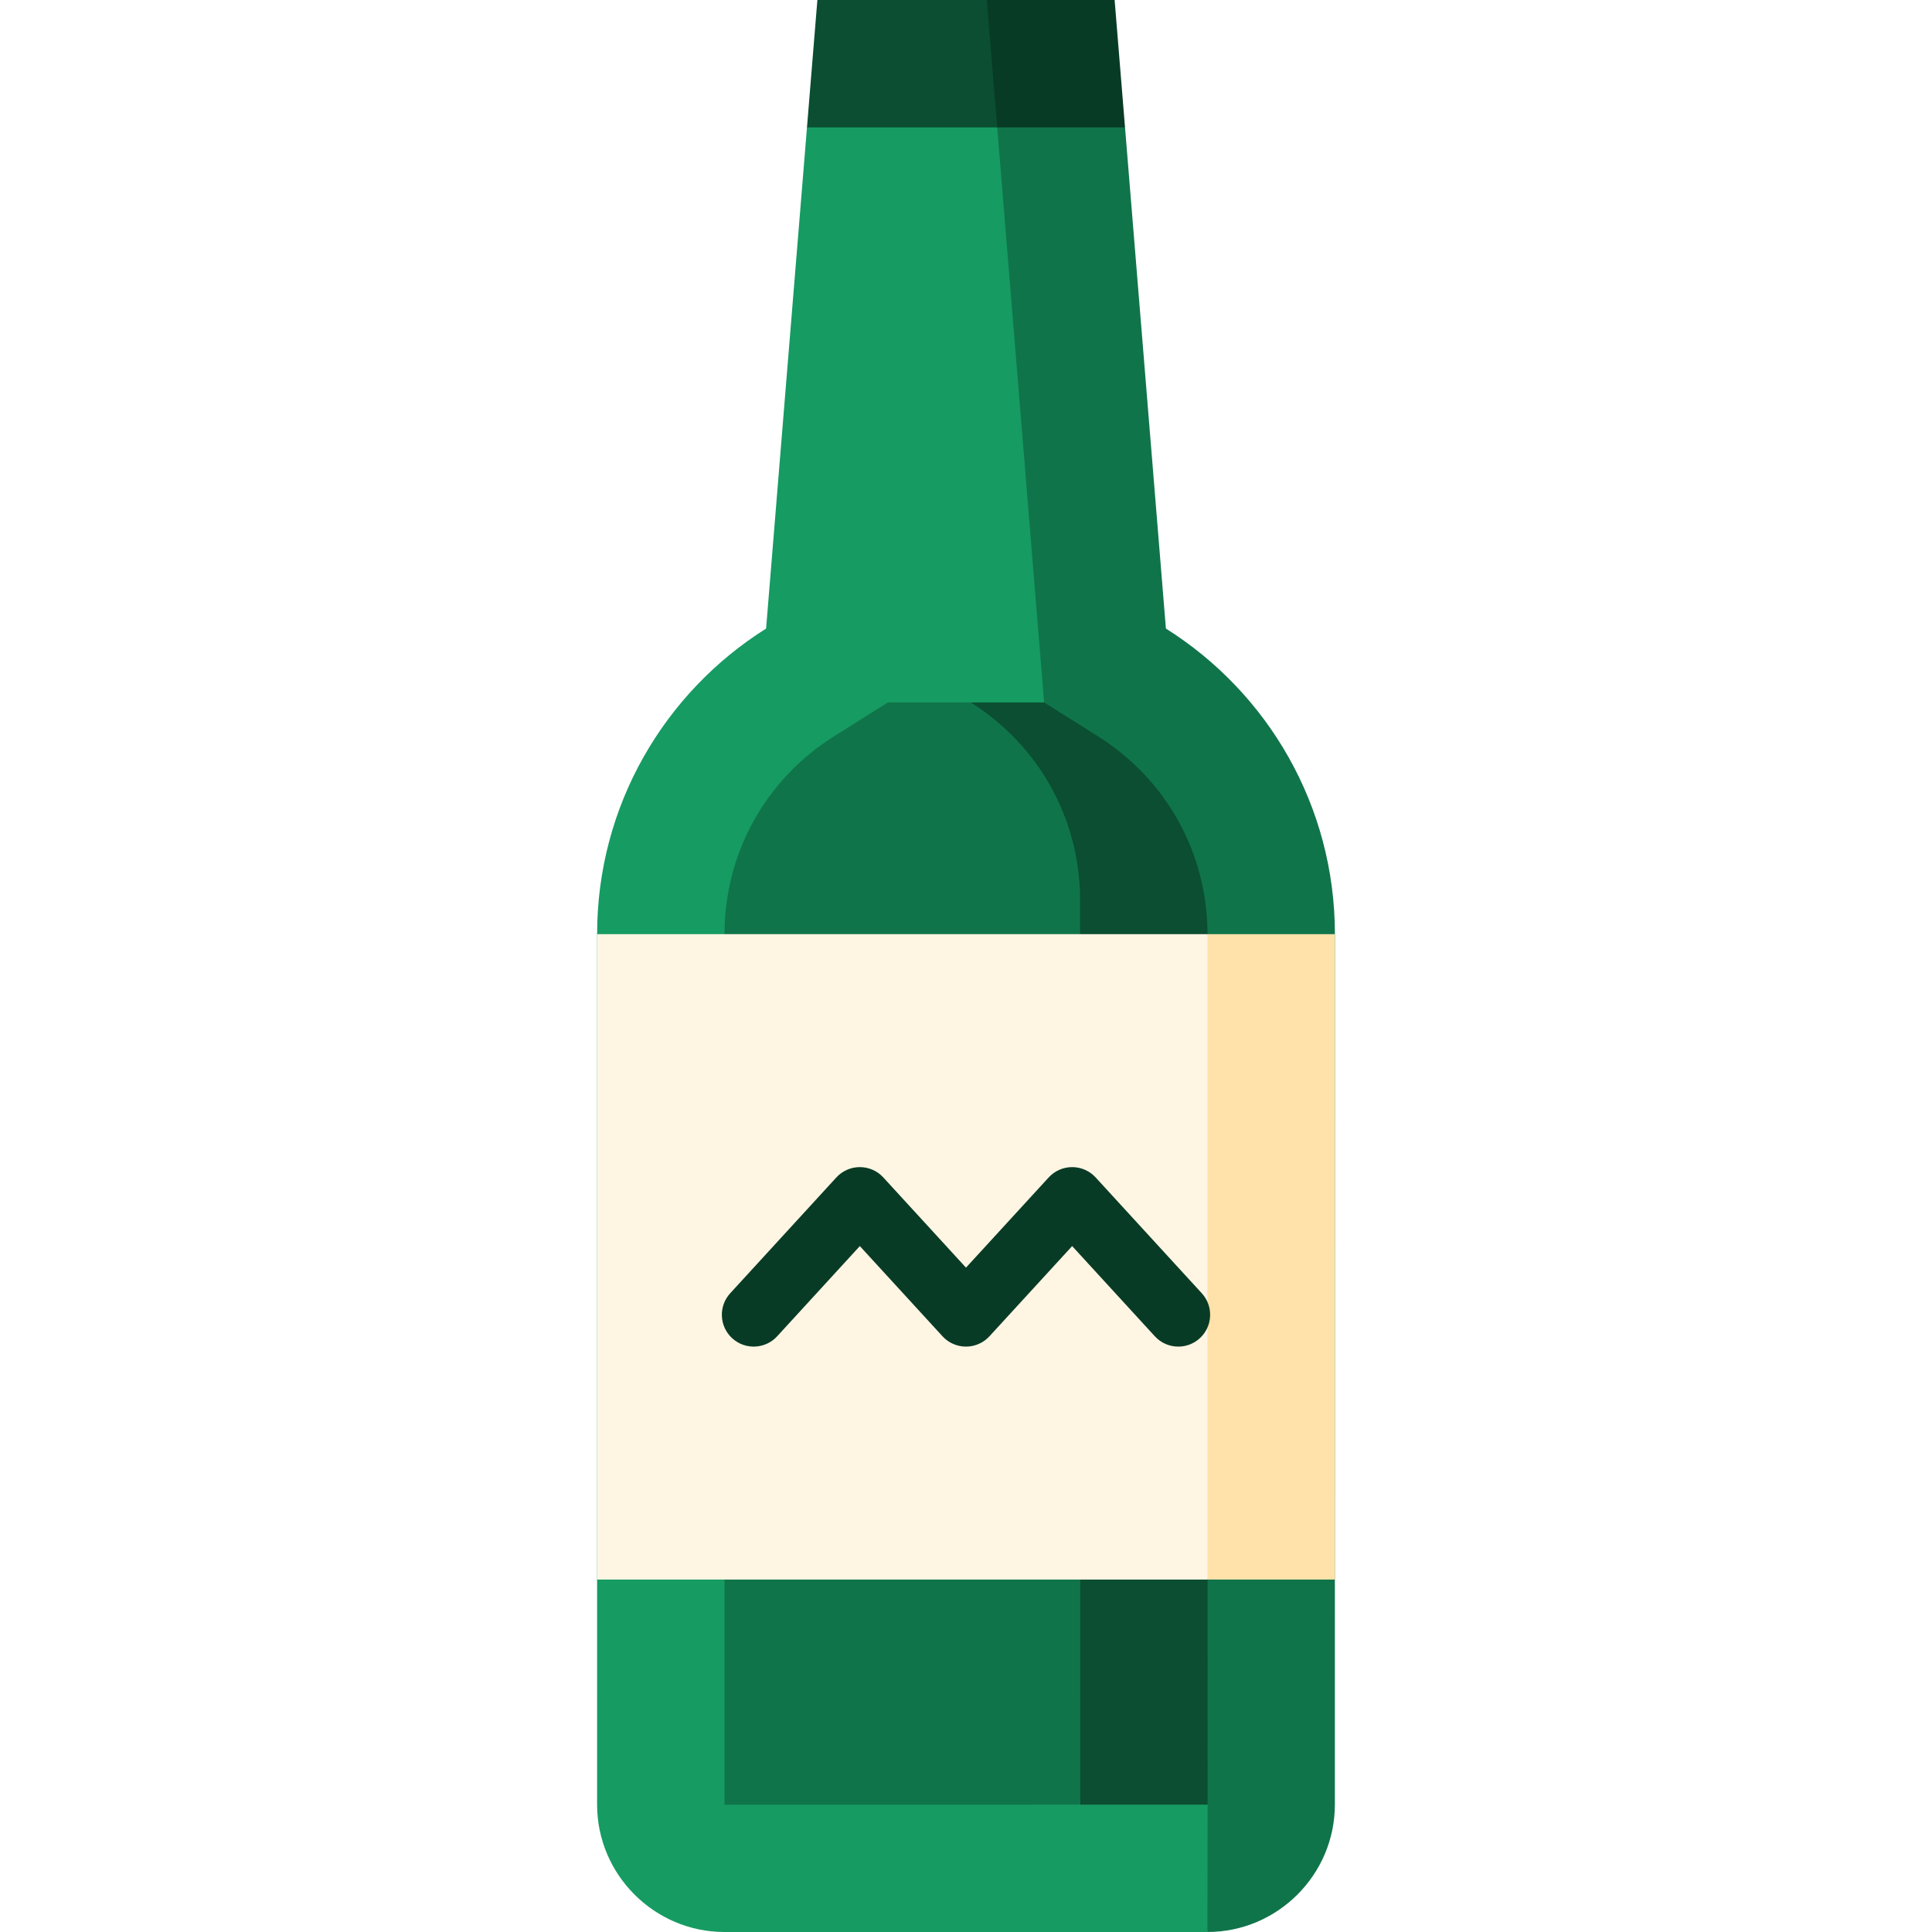
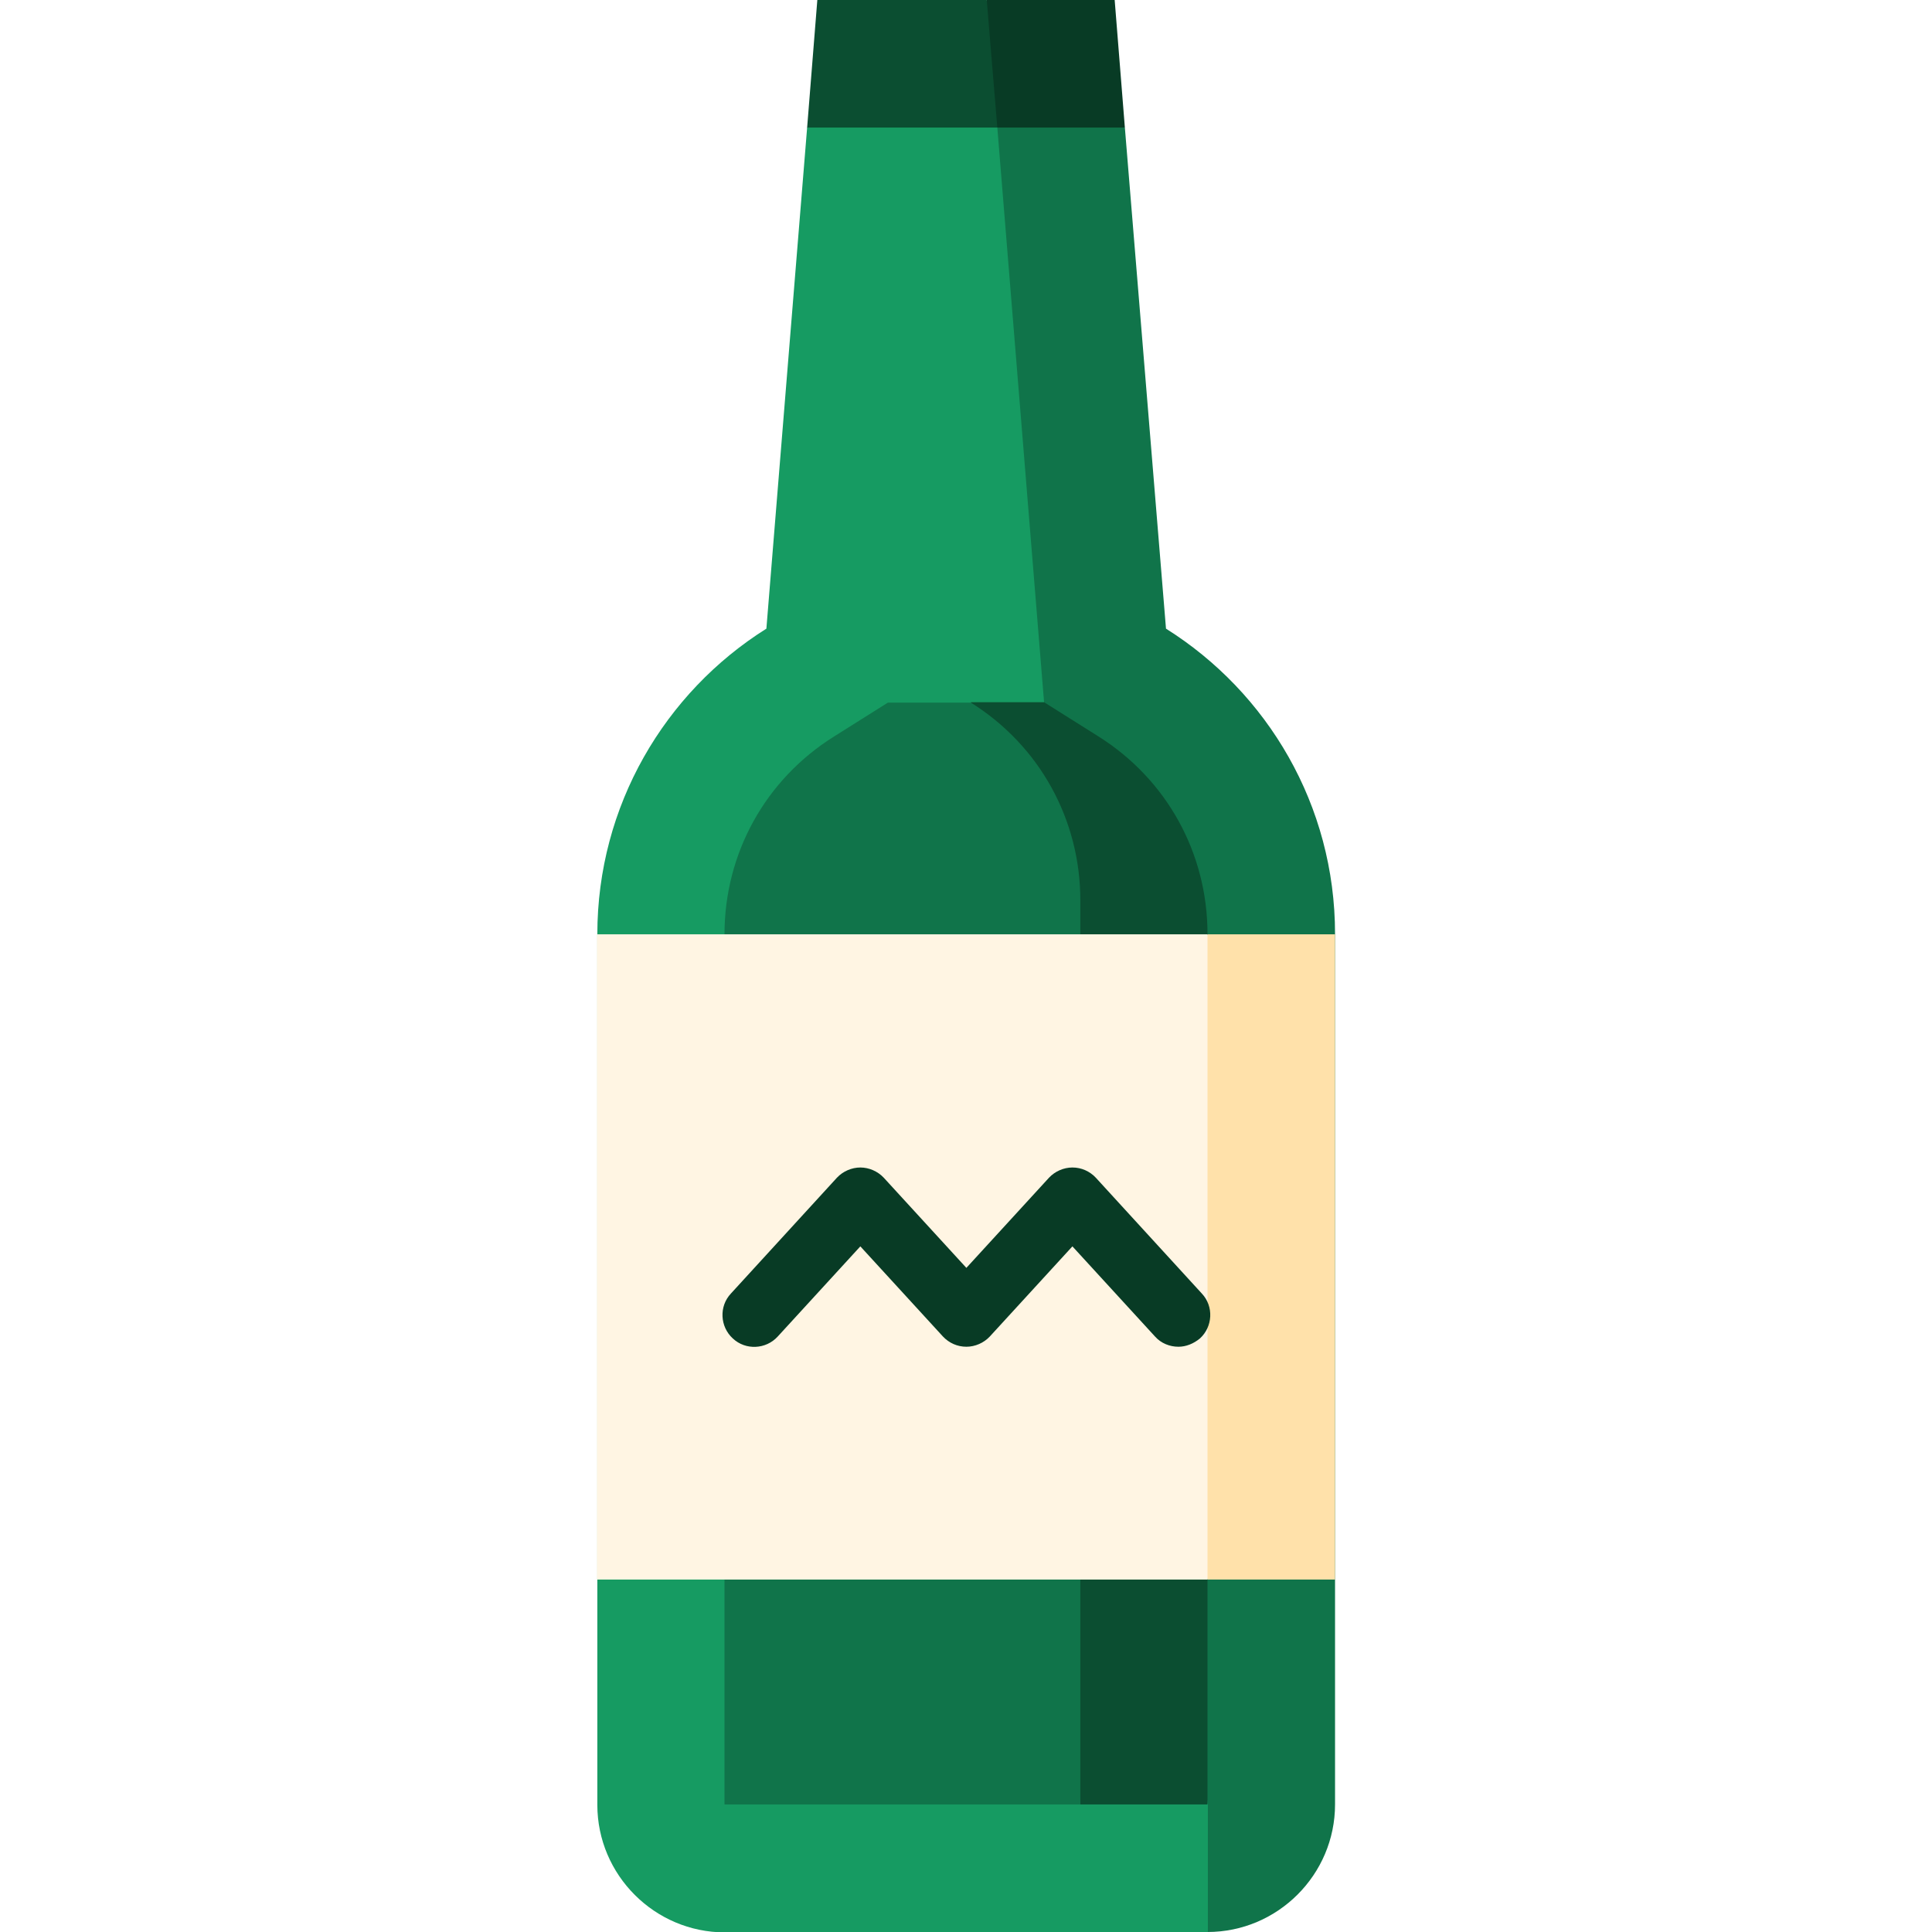
- <svg xmlns="http://www.w3.org/2000/svg" version="1.1" id="Layer_1" x="0px" y="0px" viewBox="0 0 512 512" style="enable-background:new 0 0 512 512;" xml:space="preserve">
-   <polygon style="fill:#083B25;" points="295.385,0 298.142,33.758 241.765,56.264 261.514,0 " />
-   <polygon style="fill:#0B4E31;" points="261.514,0 264.271,33.758 239.065,67.516 213.858,33.758 216.615,0 " />
-   <path style="fill:#10744A;" d="M308.978,166.574L298.142,33.758h-33.871l-33.758,208.66L319.983,512  c18.578,0,33.77-15.191,33.77-33.758l0.011-230.681C353.764,213.431,335.872,183.499,308.978,166.574z" />
-   <path style="fill:#169B62;" d="M276.705,186.154L264.271,33.758h-50.412l-10.836,132.816c-26.894,16.924-44.78,46.856-44.78,80.986  l-0.006,230.681c0,18.567,15.191,33.758,33.758,33.758h127.989l0.045-33.859L276.705,186.154z" />
-   <path style="fill:#0B4E31;" d="M320.028,478.141l-0.034-230.58c0-21.391-10.836-40.983-28.998-52.415l-14.291-8.991H257.26  l29.01,291.986v0.113l33.724-0.011C319.949,478.242,320.006,478.174,320.028,478.141z" />
-   <path style="fill:#10744A;" d="M286.27,478.141v0.113l-94.174,0.011c-0.023-0.011-0.068-0.045-0.09-0.045V247.56  c0-21.391,10.836-40.983,28.998-52.415l14.291-8.991h21.965c18.151,11.433,28.976,31.024,28.976,52.404L286.27,478.141z" />
-   <polygon style="fill:#FFE1AA;" points="353.758,247.56 353.758,418.602 320,418.602 286.242,333.081 320,247.56 " />
-   <rect x="158.236" y="247.56" style="fill:#FFF5E3;" width="161.758" height="171.042" />
-   <path style="fill:#083B25;" d="M312.264,356.865c-2.283,0-4.56-0.92-6.224-2.738l-21.907-23.902l-21.919,23.904  c-1.599,1.743-3.855,2.736-6.221,2.736c-2.366,0-4.623-0.994-6.222-2.738l-21.907-23.901l-21.906,23.901  c-3.15,3.437-8.487,3.669-11.923,0.519c-3.437-3.148-3.668-8.488-0.519-11.923l28.127-30.689c1.598-1.744,3.855-2.738,6.222-2.738  s4.623,0.992,6.222,2.738l21.908,23.902l21.918-23.904c1.599-1.743,3.856-2.736,6.221-2.736c2.368,0,4.623,0.994,6.222,2.738  l28.127,30.689c3.15,3.435,2.917,8.775-0.52,11.923C316.344,356.133,314.302,356.865,312.264,356.865z" />
-   <g>
- </g>
-   <g>
- </g>
-   <g>
- </g>
-   <g>
- </g>
-   <g>
- </g>
-   <g>
- </g>
-   <g>
- </g>
-   <g>
- </g>
-   <g>
- </g>
-   <g>
- </g>
-   <g>
- </g>
-   <g>
- </g>
-   <g>
- </g>
-   <g>
- </g>
-   <g>
- </g>
+ <svg xmlns="http://www.w3.org/2000/svg" viewBox="0 0 512 512">
+   <style>.a{fill:#083B25;}.b{fill:#0B4E31;}.c{fill:#10744A;}</style>
+   <polygon points="295.4 0 298.1 33.8 241.8 56.3 261.5 0 " class="a" />
+   <polygon points="261.5 0 264.3 33.8 239.1 67.5 213.9 33.8 216.6 0 " class="b" />
+   <path d="M309 166.6L298.1 33.8h-33.9l-33.8 208.7L320 512c18.6 0 33.8-15.2 33.8-33.8l0-230.7C353.8 213.4 335.9 183.5 309 166.6z" class="c" />
+   <path d="M276.7 186.2L264.3 33.8h-50.4l-10.8 132.8c-26.9 16.9-44.8 46.9-44.8 81l0 230.7c0 18.6 15.2 33.8 33.8 33.8h128l0-33.9L276.7 186.2z" fill="#169B62" />
+   <path d="M320 478.1l0-230.6c0-21.4-10.8-41-29-52.4l-14.3-9H257.3l29 292v0.1l33.7 0C319.9 478.2 320 478.2 320 478.1z" class="b" />
+   <path d="M286.3 478.1v0.1l-94.2 0c0 0-0.1 0-0.1 0V247.6c0-21.4 10.8-41 29-52.4l14.3-9h22c18.2 11.4 29 31 29 52.4L286.3 478.1z" class="c" />
+   <polygon points="353.8 247.6 353.8 418.6 320 418.6 286.2 333.1 320 247.6 " fill="#FFE1AA" />
+   <rect x="158.2" y="247.6" width="161.8" height="171" fill="#FFF5E3" />
+   <path d="M312.3 356.9c-2.3 0-4.6-0.9-6.2-2.7l-21.9-23.9 -21.9 23.9c-1.6 1.7-3.9 2.7-6.2 2.7 -2.4 0-4.6-1-6.2-2.7l-21.9-23.9 -21.9 23.9c-3.1 3.4-8.5 3.7-11.9 0.5 -3.4-3.1-3.7-8.5-0.5-11.9l28.1-30.7c1.6-1.7 3.9-2.7 6.2-2.7s4.6 1 6.2 2.7l21.9 23.9 21.9-23.9c1.6-1.7 3.9-2.7 6.2-2.7 2.4 0 4.6 1 6.2 2.7l28.1 30.7c3.2 3.4 2.9 8.8-0.5 11.9C316.3 356.1 314.3 356.9 312.3 356.9z" class="a" />
</svg>
